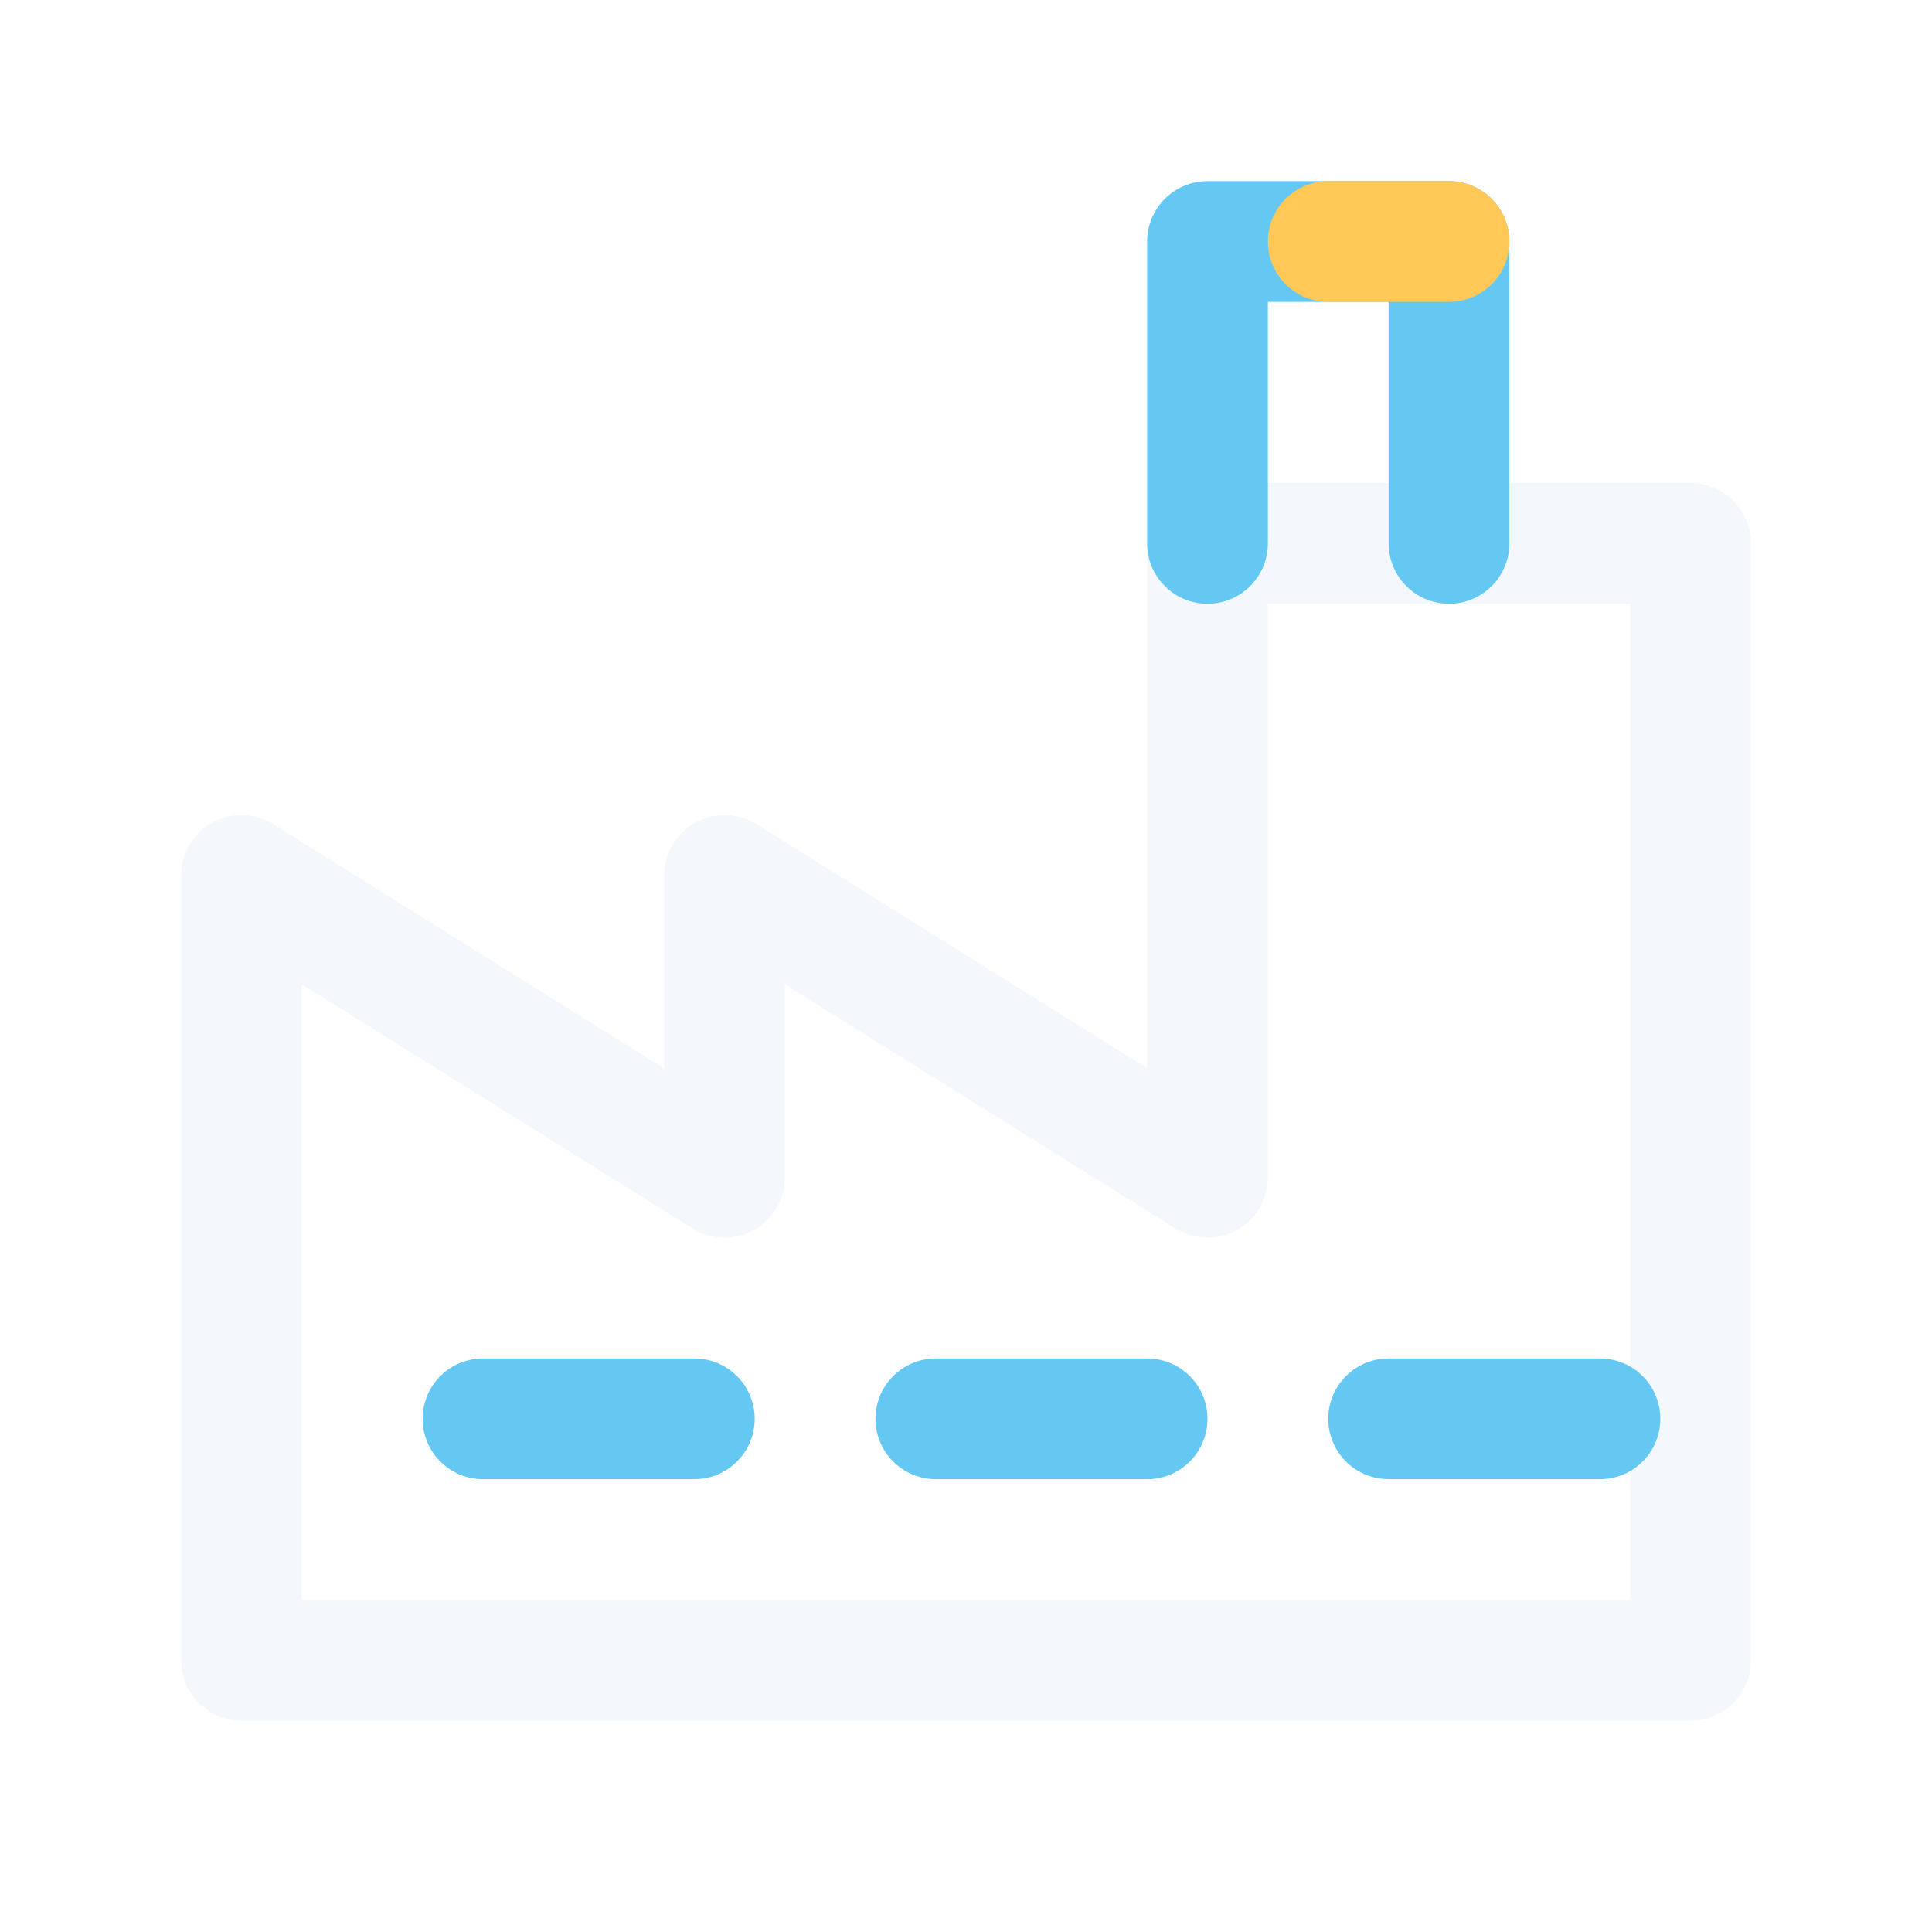
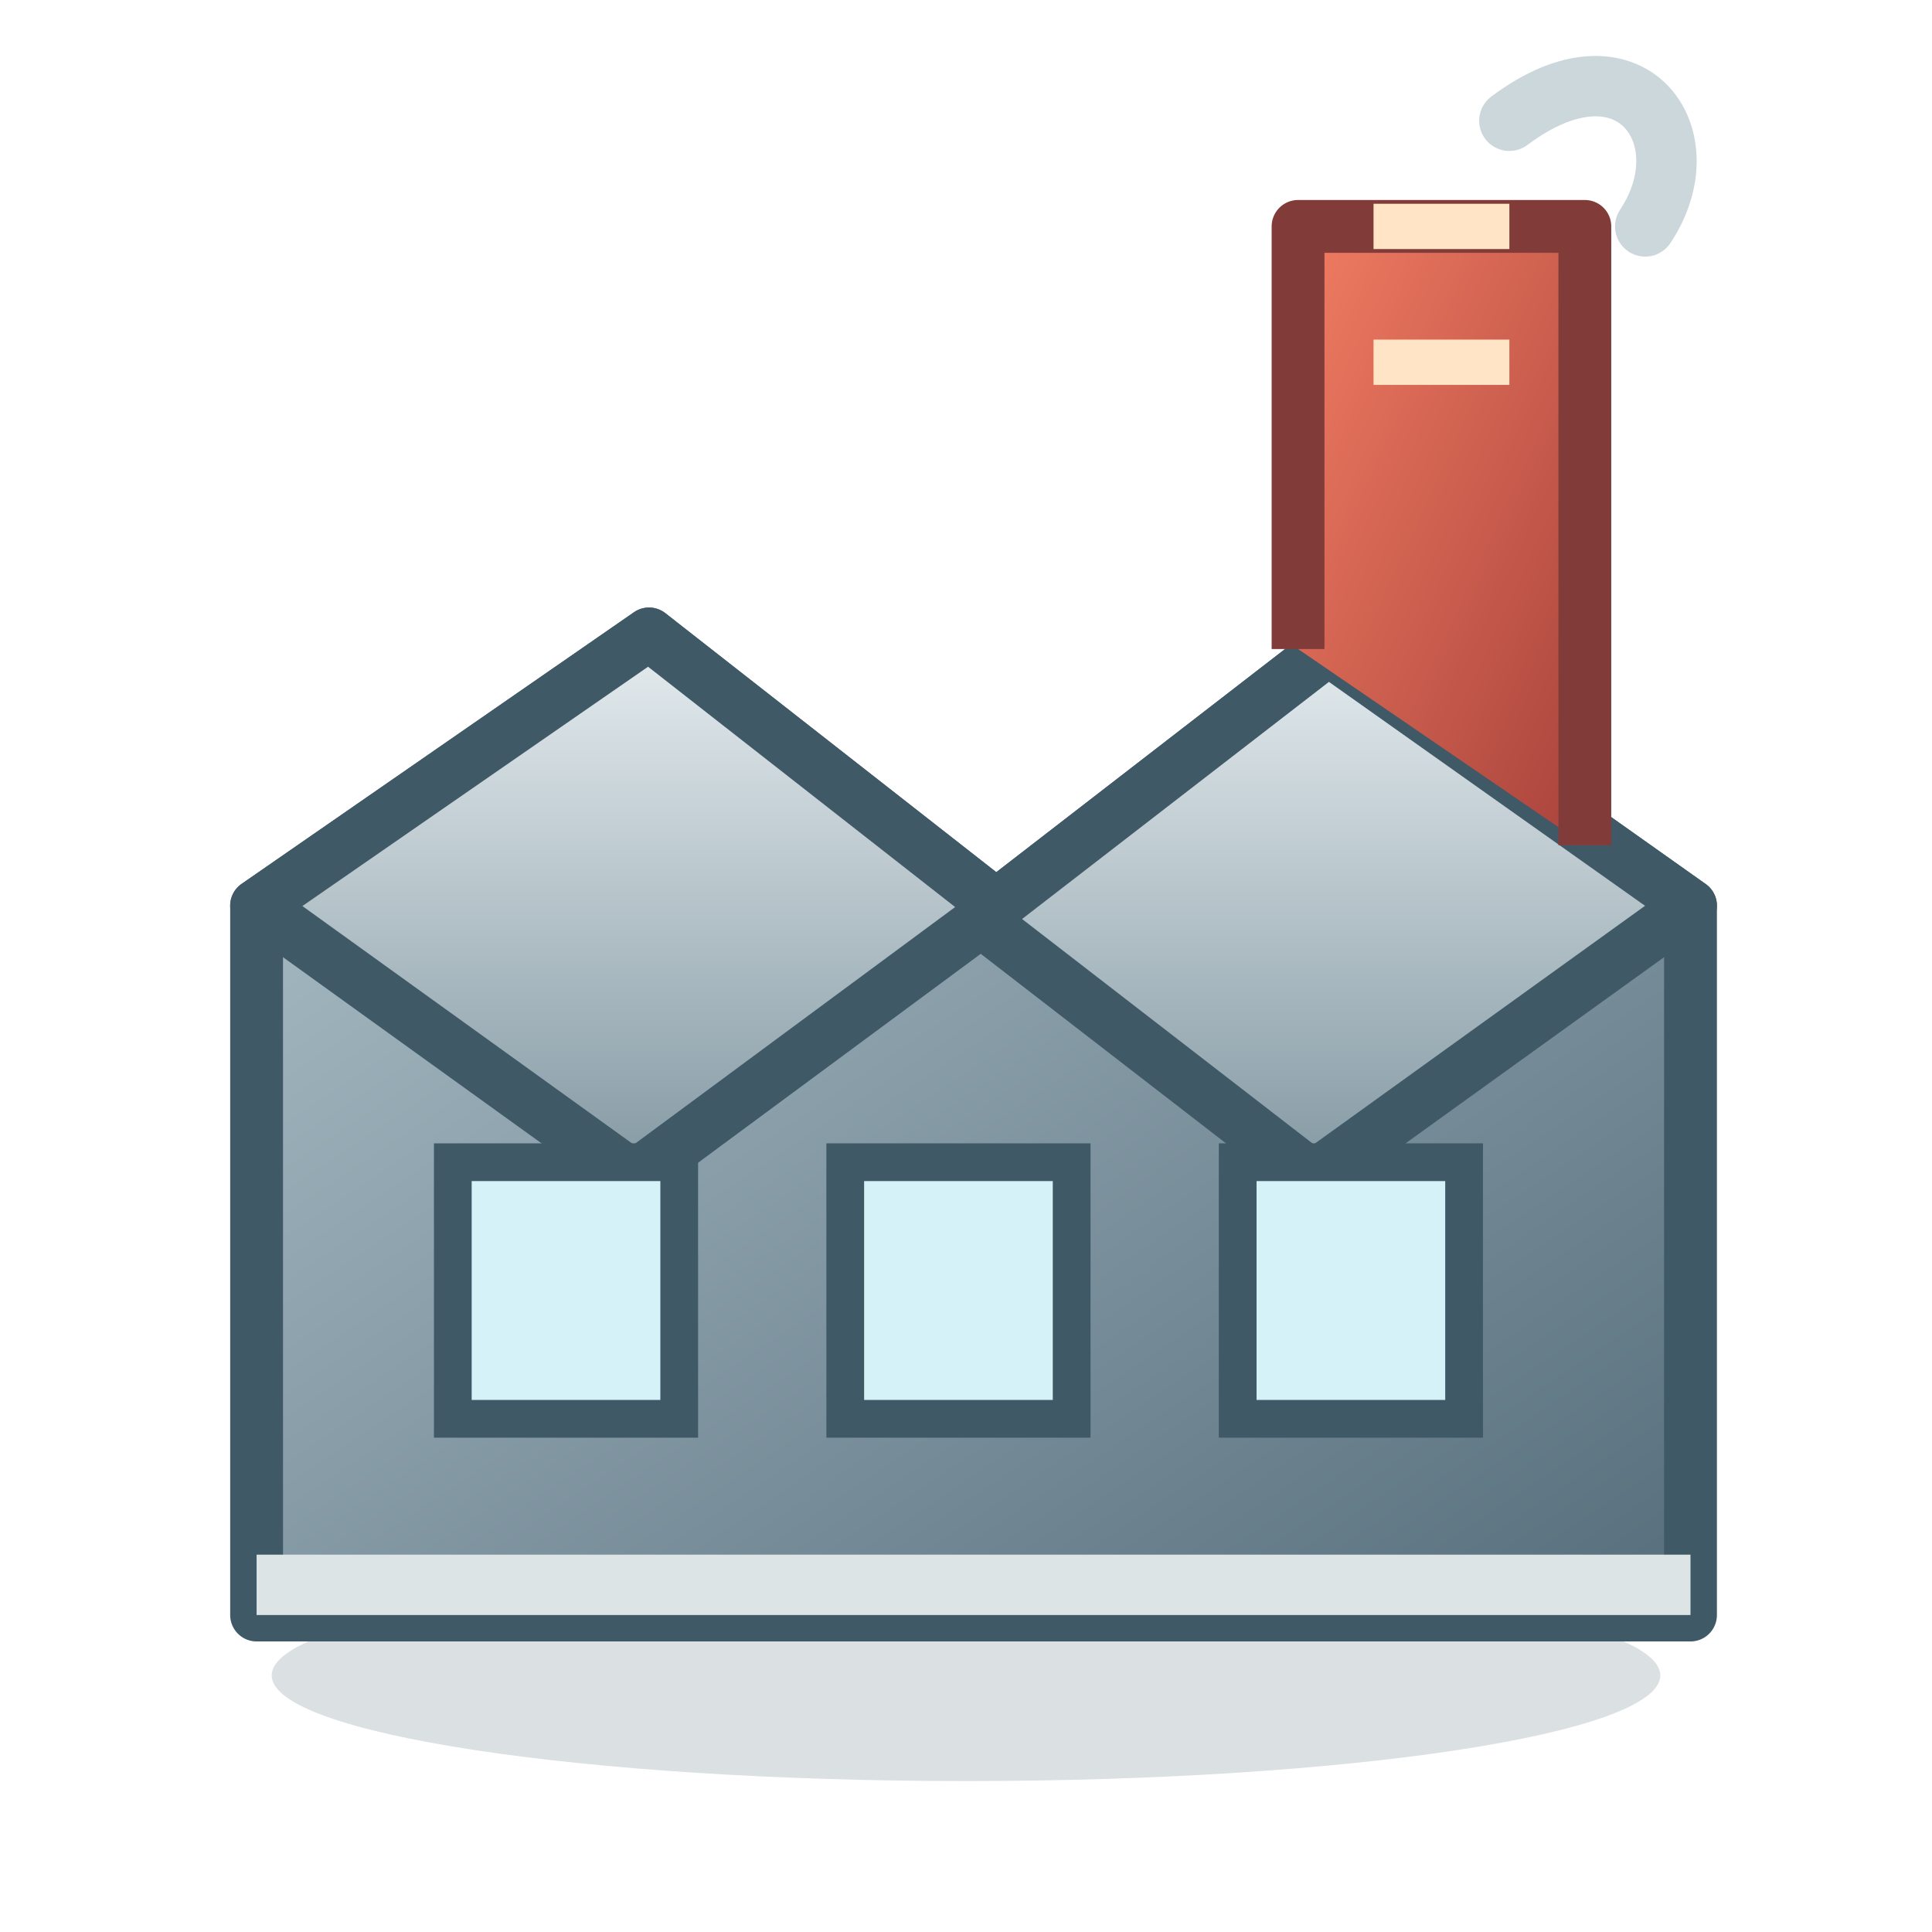
- <svg xmlns="http://www.w3.org/2000/svg" viewBox="0 0 64 64">
-   <g fill="none" stroke="#F4F8FC" stroke-width="4" stroke-linecap="round" stroke-linejoin="round">
-     <path d="M8 55V29l16 10V29l16 10V18h16v37z" />
-     <path d="M40 18V8h8v10M16 47h7m8 0h7m8 0h7" stroke="#65C8F2" />
-     <path d="M44 8h4" stroke="#FFC857" />
-   </g>
+ <svg xmlns="http://www.w3.org/2000/svg" width="128" height="128" viewBox="0 0 128 128">
+   <defs>
+     <linearGradient id="factory" x1="0" y1="0" x2="1" y2="1">
+       <stop stop-color="#AFC3CB" />
+       <stop offset="1" stop-color="#566D7B" />
+     </linearGradient>
+     <linearGradient id="roof" x1="0" y1="0" x2="0" y2="1">
+       <stop stop-color="#E6EDF0" />
+       <stop offset="1" stop-color="#8499A3" />
+     </linearGradient>
+     <linearGradient id="chimney" x1="0" y1="0" x2="1" y2="1">
+       <stop stop-color="#F17C62" />
+       <stop offset="1" stop-color="#A9433C" />
+     </linearGradient>
+   </defs>
+   <ellipse cx="64" cy="111" rx="46" ry="7" fill="#18384A" opacity=".16" />
+   <path d="M17 60 43 42l23 18 22-17 24 17v47H17z" fill="url(#factory)" stroke="#3F5967" stroke-width="3.5" stroke-linejoin="round" />
+   <path d="M17 60 43 42l23 18 22-17 24 17-25 18-22-17-23 17z" fill="url(#roof)" stroke="#3F5967" stroke-width="3.5" stroke-linejoin="round" />
+   <path d="M86 43V15h19v41" fill="url(#chimney)" stroke="#813C3A" stroke-width="3.5" stroke-linejoin="round" />
+   <path d="M91 15h9m-9 9h9" stroke="#FFE4C6" stroke-width="3" />
+   <path d="M30 77h15v17H30zM56 77h15v17H56zM82 77h15v17H82z" fill="#D5F2F8" stroke="#3F5967" stroke-width="2.5" />
+   <path d="M17 105h95" stroke="#DCE4E5" stroke-width="4" />
+   <path d="M100 8c8-6 13 1 9 7" fill="none" stroke="#B9C9CF" stroke-width="4" stroke-linecap="round" opacity=".75" />
</svg>
